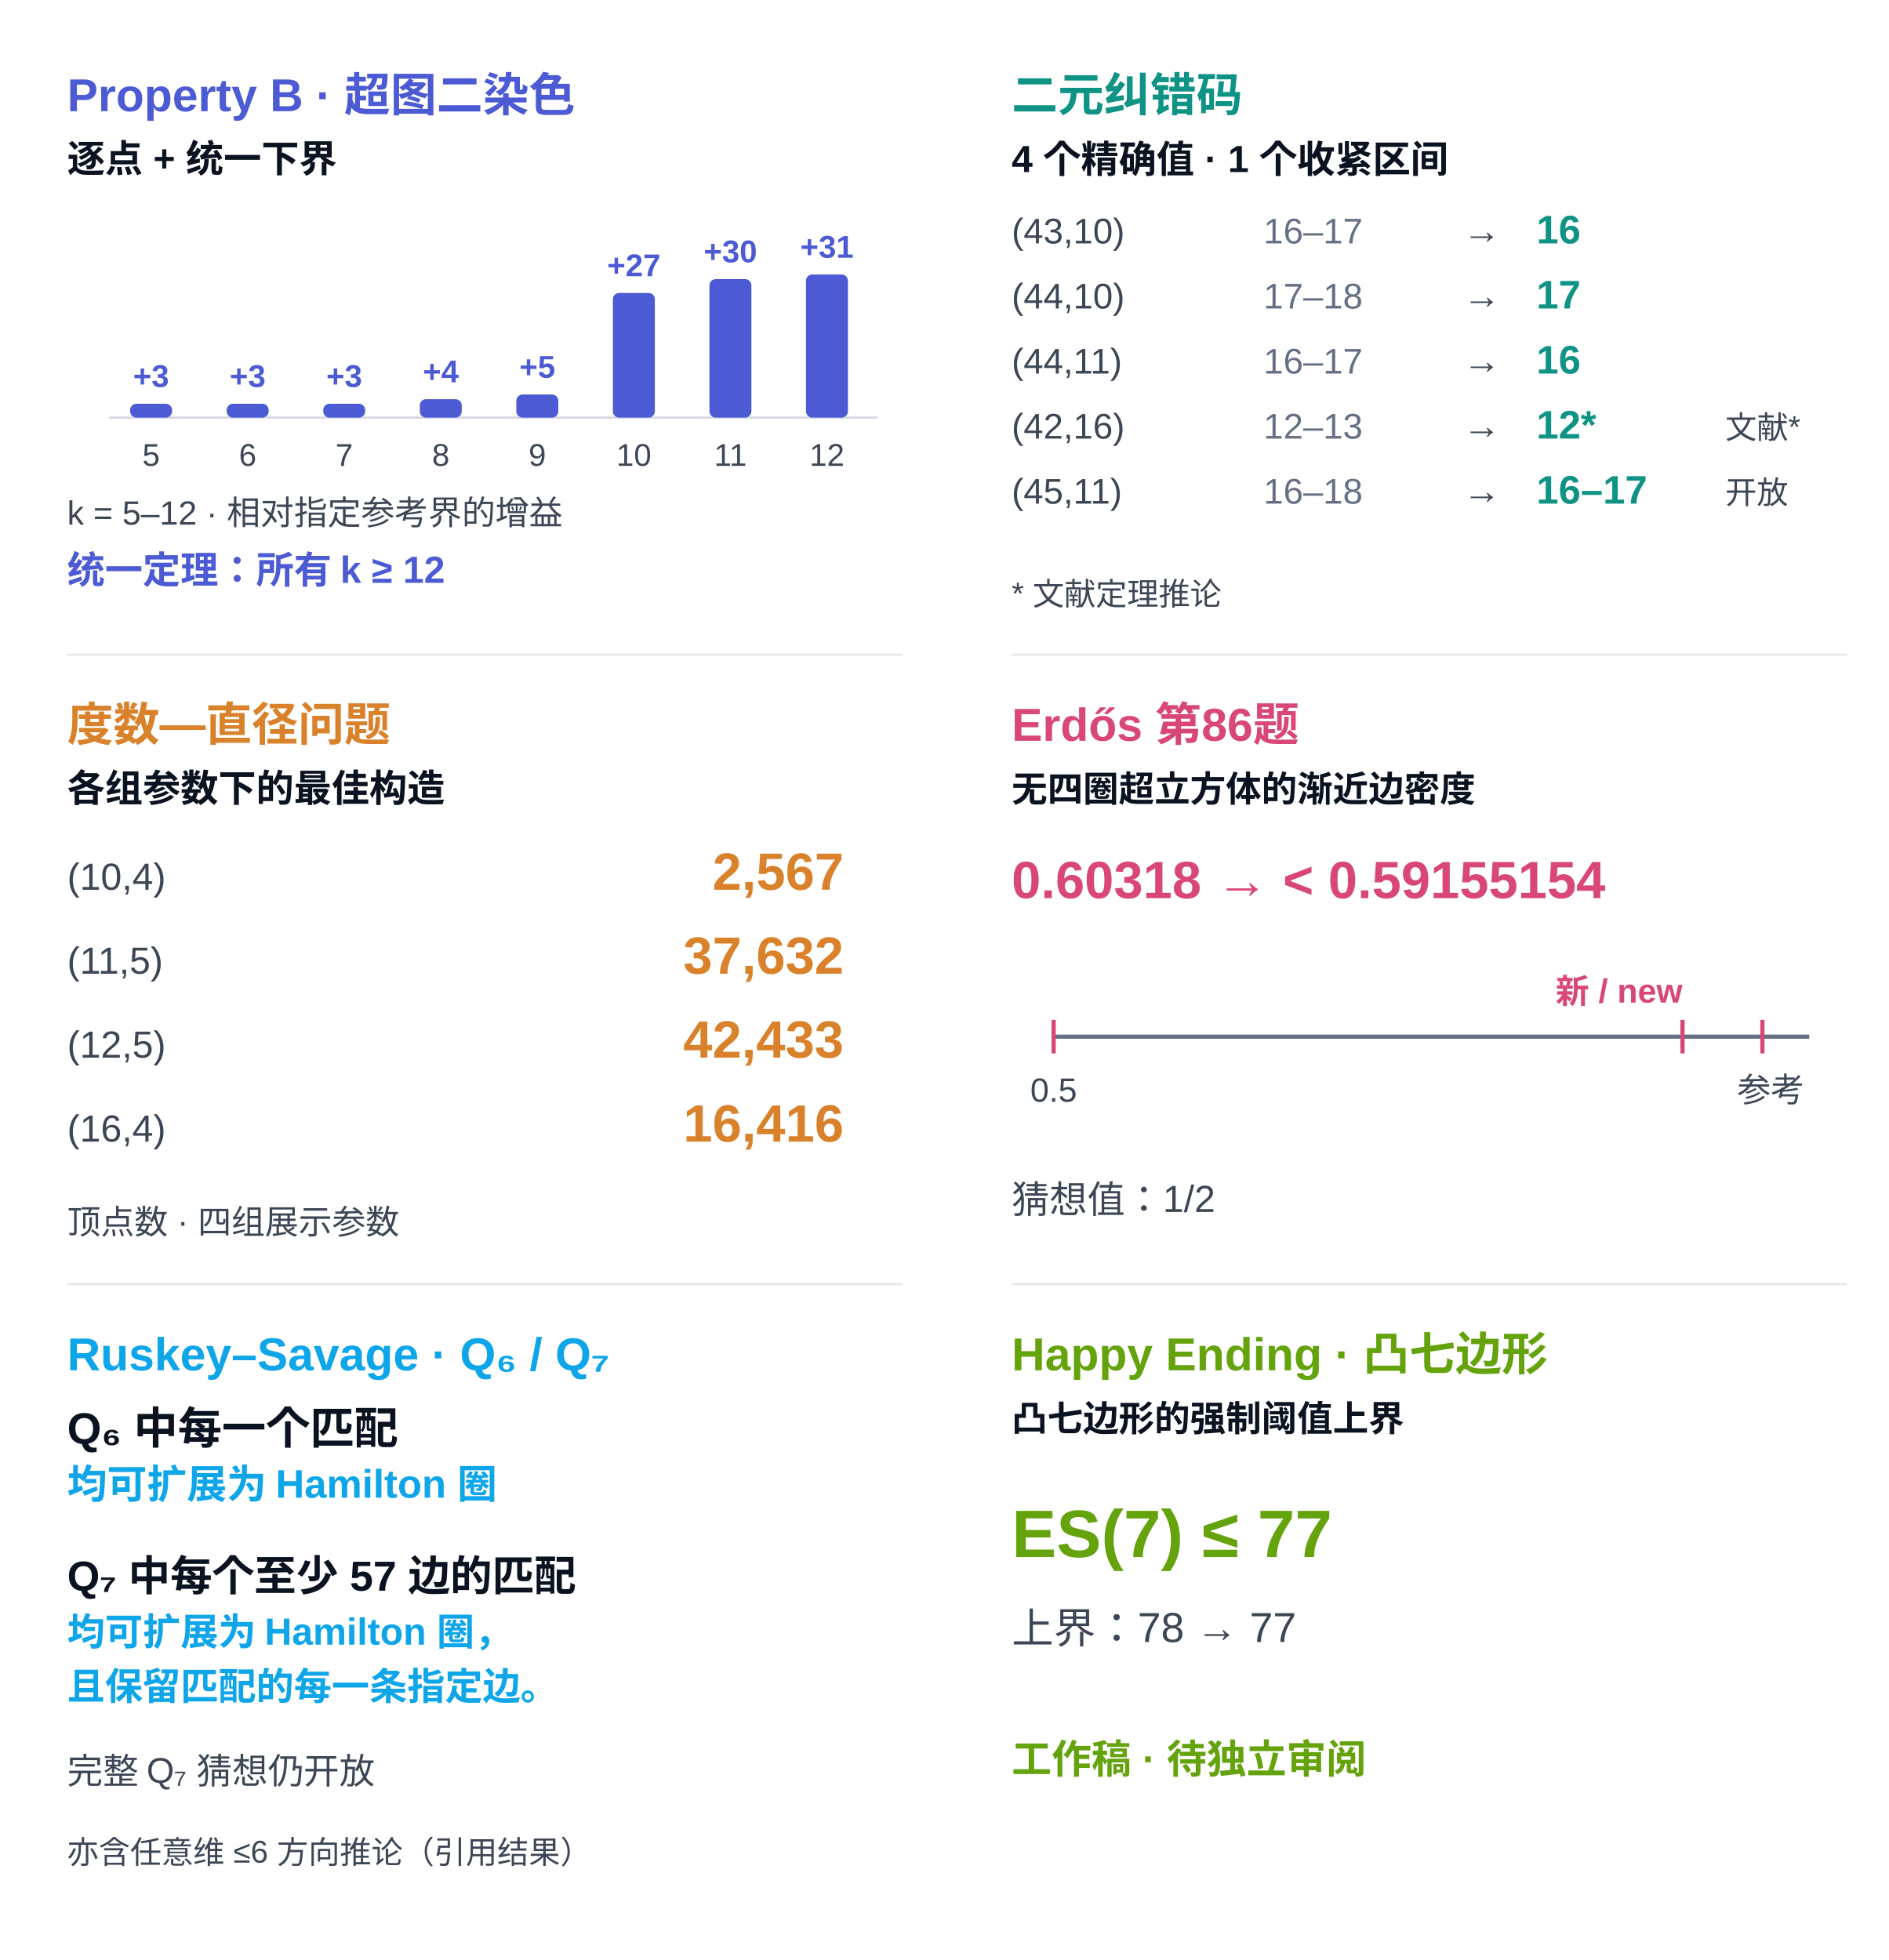
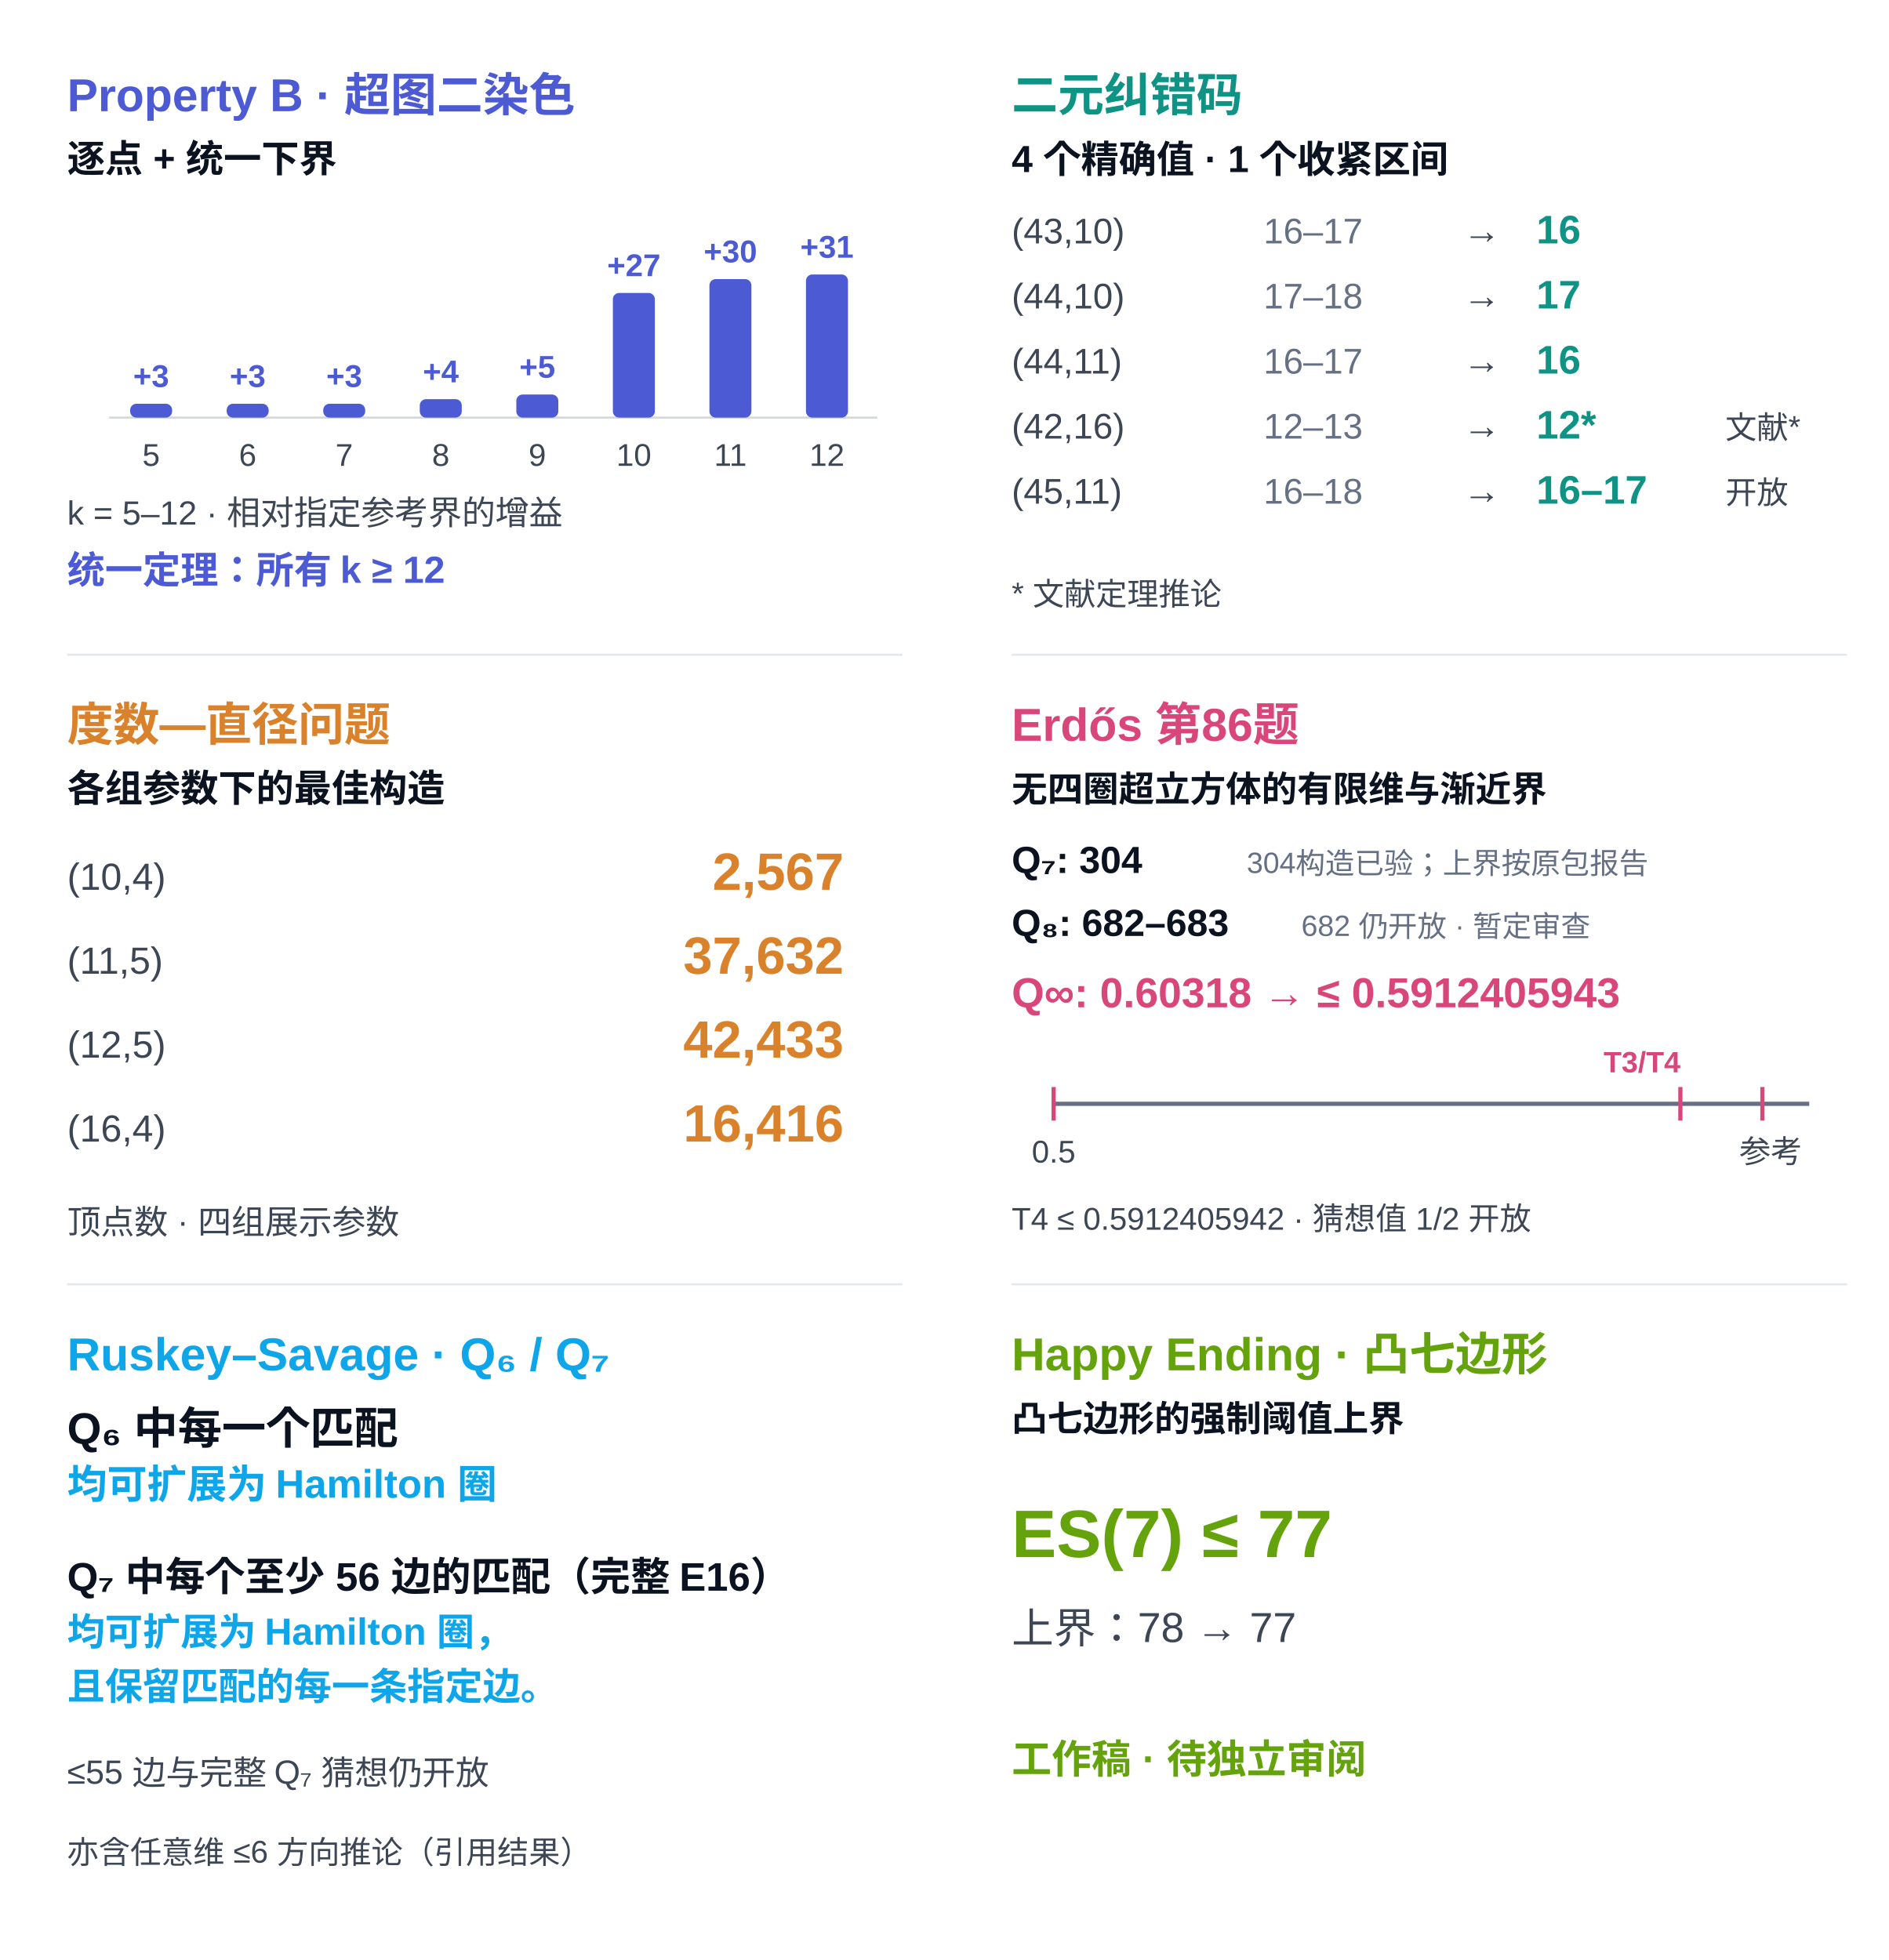
<svg xmlns="http://www.w3.org/2000/svg" width="900" height="934" viewBox="0 0 900 934" role="img">
  <rect width="900" height="934" fill="white" />
  <g font-family="Arial, PingFang SC, Microsoft YaHei, sans-serif">
    <text x="32" y="53" font-size="22" fill="#4C5BD4" font-weight="650" text-anchor="start">Property B · 超图二染色</text>
    <text x="32" y="82" font-size="18" fill="#0B1220" font-weight="550" text-anchor="start">逐点 + 统一下界</text>
    <line x1="52" y1="199" x2="418" y2="199" stroke="#D3D8E0" stroke-width="1" />
    <rect x="62" y="192.4" width="20" height="6.6" rx="3" fill="#4C5BD4" />
    <text x="72" y="184.4" font-size="15" fill="#4C5BD4" font-weight="600" text-anchor="middle">+3</text>
    <text x="72" y="222" font-size="15" fill="#3D4655" font-weight="400" text-anchor="middle">5</text>
    <rect x="108" y="192.4" width="20" height="6.6" rx="3" fill="#4C5BD4" />
    <text x="118" y="184.4" font-size="15" fill="#4C5BD4" font-weight="600" text-anchor="middle">+3</text>
    <text x="118" y="222" font-size="15" fill="#3D4655" font-weight="400" text-anchor="middle">6</text>
    <rect x="154" y="192.4" width="20" height="6.6" rx="3" fill="#4C5BD4" />
    <text x="164" y="184.4" font-size="15" fill="#4C5BD4" font-weight="600" text-anchor="middle">+3</text>
    <text x="164" y="222" font-size="15" fill="#3D4655" font-weight="400" text-anchor="middle">7</text>
    <rect x="200" y="190.2" width="20" height="8.8" rx="3" fill="#4C5BD4" />
    <text x="210" y="182.2" font-size="15" fill="#4C5BD4" font-weight="600" text-anchor="middle">+4</text>
    <text x="210" y="222" font-size="15" fill="#3D4655" font-weight="400" text-anchor="middle">8</text>
    <rect x="246" y="188.0" width="20" height="11.0" rx="3" fill="#4C5BD4" />
    <text x="256" y="180.0" font-size="15" fill="#4C5BD4" font-weight="600" text-anchor="middle">+5</text>
    <text x="256" y="222" font-size="15" fill="#3D4655" font-weight="400" text-anchor="middle">9</text>
    <rect x="292" y="139.6" width="20" height="59.4" rx="3" fill="#4C5BD4" />
    <text x="302" y="131.6" font-size="15" fill="#4C5BD4" font-weight="600" text-anchor="middle">+27</text>
    <text x="302" y="222" font-size="15" fill="#3D4655" font-weight="400" text-anchor="middle">10</text>
    <rect x="338" y="133.0" width="20" height="66.0" rx="3" fill="#4C5BD4" />
    <text x="348" y="125.0" font-size="15" fill="#4C5BD4" font-weight="600" text-anchor="middle">+30</text>
    <text x="348" y="222" font-size="15" fill="#3D4655" font-weight="400" text-anchor="middle">11</text>
    <rect x="384" y="130.8" width="20" height="68.2" rx="3" fill="#4C5BD4" />
    <text x="394" y="122.8" font-size="15" fill="#4C5BD4" font-weight="600" text-anchor="middle">+31</text>
    <text x="394" y="222" font-size="15" fill="#3D4655" font-weight="400" text-anchor="middle">12</text>
    <text x="32" y="250" font-size="16" fill="#3D4655" font-weight="400" text-anchor="start">k = 5–12 · 相对指定参考界的增益</text>
    <text x="32" y="278" font-size="18" fill="#4C5BD4" font-weight="550" text-anchor="start">统一定理：所有 k ≥ 12</text>
    <line x1="32" y1="312" x2="430" y2="312" stroke="#E4E7EC" stroke-width="1" />
    <text x="482" y="53" font-size="22" fill="#0E9384" font-weight="650" text-anchor="start">二元纠错码</text>
    <text x="482" y="82" font-size="18" fill="#0B1220" font-weight="550" text-anchor="start">4 个精确值 · 1 个收紧区间</text>
    <text x="482" y="116" font-size="17" fill="#3D4655" font-weight="400" text-anchor="start">(43,10)</text>
    <text x="602" y="116" font-size="17" fill="#667085" font-weight="400" text-anchor="start">16–17</text>
    <text x="697" y="116" font-size="18" fill="#3D4655" font-weight="400" text-anchor="start">→</text>
    <text x="732" y="116" font-size="19" fill="#0E9384" font-weight="650" text-anchor="start">16</text>
    <text x="822" y="116" font-size="15" fill="#3D4655" font-weight="400" text-anchor="start" />
    <text x="482" y="147" font-size="17" fill="#3D4655" font-weight="400" text-anchor="start">(44,10)</text>
    <text x="602" y="147" font-size="17" fill="#667085" font-weight="400" text-anchor="start">17–18</text>
    <text x="697" y="147" font-size="18" fill="#3D4655" font-weight="400" text-anchor="start">→</text>
    <text x="732" y="147" font-size="19" fill="#0E9384" font-weight="650" text-anchor="start">17</text>
    <text x="822" y="147" font-size="15" fill="#3D4655" font-weight="400" text-anchor="start" />
    <text x="482" y="178" font-size="17" fill="#3D4655" font-weight="400" text-anchor="start">(44,11)</text>
    <text x="602" y="178" font-size="17" fill="#667085" font-weight="400" text-anchor="start">16–17</text>
    <text x="697" y="178" font-size="18" fill="#3D4655" font-weight="400" text-anchor="start">→</text>
    <text x="732" y="178" font-size="19" fill="#0E9384" font-weight="650" text-anchor="start">16</text>
    <text x="822" y="178" font-size="15" fill="#3D4655" font-weight="400" text-anchor="start" />
    <text x="482" y="209" font-size="17" fill="#3D4655" font-weight="400" text-anchor="start">(42,16)</text>
    <text x="602" y="209" font-size="17" fill="#667085" font-weight="400" text-anchor="start">12–13</text>
    <text x="697" y="209" font-size="18" fill="#3D4655" font-weight="400" text-anchor="start">→</text>
    <text x="732" y="209" font-size="19" fill="#0E9384" font-weight="650" text-anchor="start">12*</text>
    <text x="822" y="209" font-size="15" fill="#3D4655" font-weight="400" text-anchor="start">文献*</text>
    <text x="482" y="240" font-size="17" fill="#3D4655" font-weight="400" text-anchor="start">(45,11)</text>
    <text x="602" y="240" font-size="17" fill="#667085" font-weight="400" text-anchor="start">16–18</text>
    <text x="697" y="240" font-size="18" fill="#3D4655" font-weight="400" text-anchor="start">→</text>
    <text x="732" y="240" font-size="19" fill="#0E9384" font-weight="650" text-anchor="start">16–17</text>
    <text x="822" y="240" font-size="15" fill="#3D4655" font-weight="400" text-anchor="start">开放</text>
    <text x="482" y="288" font-size="15" fill="#3D4655" font-weight="400" text-anchor="start">* 文献定理推论</text>
    <line x1="482" y1="312" x2="880" y2="312" stroke="#E4E7EC" stroke-width="1" />
    <text x="32" y="353" font-size="22" fill="#D9822B" font-weight="650" text-anchor="start">度数—直径问题</text>
    <text x="32" y="382" font-size="18" fill="#0B1220" font-weight="550" text-anchor="start">各组参数下的最佳构造</text>
    <text x="32" y="424" font-size="18" fill="#3D4655" font-weight="400" text-anchor="start">(10,4)</text>
    <text x="402" y="424" font-size="25" fill="#D9822B" font-weight="650" text-anchor="end">2,567</text>
    <text x="32" y="464" font-size="18" fill="#3D4655" font-weight="400" text-anchor="start">(11,5)</text>
    <text x="402" y="464" font-size="25" fill="#D9822B" font-weight="650" text-anchor="end">37,632</text>
    <text x="32" y="504" font-size="18" fill="#3D4655" font-weight="400" text-anchor="start">(12,5)</text>
    <text x="402" y="504" font-size="25" fill="#D9822B" font-weight="650" text-anchor="end">42,433</text>
    <text x="32" y="544" font-size="18" fill="#3D4655" font-weight="400" text-anchor="start">(16,4)</text>
    <text x="402" y="544" font-size="25" fill="#D9822B" font-weight="650" text-anchor="end">16,416</text>
    <text x="32" y="588" font-size="16" fill="#3D4655" font-weight="400" text-anchor="start">顶点数 · 四组展示参数</text>
    <line x1="32" y1="612" x2="430" y2="612" stroke="#E4E7EC" stroke-width="1" />
    <text x="482" y="353" font-size="22" fill="#D9467A" font-weight="650" text-anchor="start">Erdős 第86题</text>
-     <text x="482" y="382" font-size="17" fill="#0B1220" font-weight="550" text-anchor="start">无四圈超立方体的渐近边密度</text>
-     <text x="482" y="428" font-size="25" fill="#D9467A" font-weight="650" text-anchor="start">0.60318 → &lt; 0.59155154</text>
-     <line x1="502.0" y1="494" x2="862.0" y2="494" stroke="#667085" stroke-width="2" />
-     <line x1="502.0" y1="486" x2="502.0" y2="502" stroke="#D9467A" stroke-width="2" />
-     <line x1="801.623" y1="486" x2="801.623" y2="502" stroke="#D9467A" stroke-width="2" />
-     <line x1="839.68" y1="486" x2="839.68" y2="502" stroke="#D9467A" stroke-width="2" />
-     <text x="502.0" y="525" font-size="16" fill="#3D4655" font-weight="400" text-anchor="middle">0.5</text>
-     <text x="801.623" y="478" font-size="16" fill="#D9467A" font-weight="600" text-anchor="end">新 / new</text>
-     <text x="843.68" y="525" font-size="16" fill="#3D4655" font-weight="400" text-anchor="middle">参考</text>
-     <text x="482" y="578" font-size="18" fill="#3D4655" font-weight="400" text-anchor="start">猜想值：1/2</text>
+     <text x="482" y="382" font-size="17" fill="#0B1220" font-weight="550" text-anchor="start">无四圈超立方体的有限维与渐近界</text>
+     <text x="482" y="416" font-size="18" fill="#0B1220" font-weight="600" text-anchor="start">Q₇: 304</text>
+     <text x="594" y="416" font-size="14" fill="#667085" font-weight="400" text-anchor="start">304构造已验；上界按原包报告</text>
+     <text x="482" y="446" font-size="18" fill="#0B1220" font-weight="600" text-anchor="start">Q₈: 682–683</text>
+     <text x="620" y="446" font-size="14" fill="#667085" font-weight="400" text-anchor="start">682 仍开放 · 暂定审查</text>
+     <text x="482" y="480" font-size="20" fill="#D9467A" font-weight="650" text-anchor="start">Q∞: 0.60318 → ≤ 0.5912405943</text>
+     <line x1="502.0" y1="526" x2="862.0" y2="526" stroke="#667085" stroke-width="2" />
+     <line x1="502.0" y1="518" x2="502.0" y2="534" stroke="#D9467A" stroke-width="2" />
+     <line x1="800.606" y1="518" x2="800.606" y2="534" stroke="#D9467A" stroke-width="2" />
+     <line x1="839.68" y1="518" x2="839.68" y2="534" stroke="#D9467A" stroke-width="2" />
+     <text x="502.0" y="554" font-size="15" fill="#3D4655" font-weight="400" text-anchor="middle">0.5</text>
+     <text x="800.606" y="511" font-size="14" fill="#D9467A" font-weight="600" text-anchor="end">T3/T4</text>
+     <text x="843.68" y="554" font-size="15" fill="#3D4655" font-weight="400" text-anchor="middle">参考</text>
+     <text x="482" y="586" font-size="15" fill="#3D4655" font-weight="400" text-anchor="start">T4 ≤ 0.5912405942 · 猜想值 1/2 开放</text>
    <line x1="482" y1="612" x2="880" y2="612" stroke="#E4E7EC" stroke-width="1" />
    <text x="32" y="653" font-size="22" fill="#0EA5E9" font-weight="650" text-anchor="start">Ruskey–Savage · Q₆ / Q₇</text>
    <text x="32" y="688" font-size="21" fill="#0B1220" font-weight="600" text-anchor="start">Q₆ 中每一个匹配</text>
    <text x="32" y="714" font-size="19" fill="#0EA5E9" font-weight="600" text-anchor="start">均可扩展为 Hamilton 圈</text>
-     <text x="32" y="758" font-size="20" fill="#0B1220" font-weight="600" text-anchor="start">Q₇ 中每个至少 57 边的匹配</text>
+     <text x="32" y="758" font-size="19" fill="#0B1220" font-weight="600" text-anchor="start">Q₇ 中每个至少 56 边的匹配（完整 E16）</text>
    <text x="32" y="784" font-size="18" fill="#0EA5E9" font-weight="600" text-anchor="start">均可扩展为 Hamilton 圈，</text>
    <text x="32" y="810" font-size="18" fill="#0EA5E9" font-weight="600" text-anchor="start">且保留匹配的每一条指定边。</text>
-     <text x="32" y="850" font-size="17" fill="#3D4655" font-weight="400" text-anchor="start">完整 Q₇ 猜想仍开放</text>
+     <text x="32" y="850" font-size="16" fill="#3D4655" font-weight="400" text-anchor="start">≤55 边与完整 Q₇ 猜想仍开放</text>
    <text x="32" y="888" font-size="15" fill="#3D4655" font-weight="400" text-anchor="start">亦含任意维 ≤6 方向推论（引用结果）</text>
    <text x="482" y="653" font-size="22" fill="#65A30D" font-weight="650" text-anchor="start">Happy Ending · 凸七边形</text>
    <text x="482" y="682" font-size="17" fill="#0B1220" font-weight="550" text-anchor="start">凸七边形的强制阈值上界</text>
    <text x="482" y="742" font-size="32" fill="#65A30D" font-weight="650" text-anchor="start">ES(7) ≤ 77</text>
    <text x="482" y="783" font-size="20" fill="#3D4655" font-weight="400" text-anchor="start">上界：78 → 77</text>
    <text x="482" y="845" font-size="19" fill="#65A30D" font-weight="650" text-anchor="start">工作稿 · 待独立审阅</text>
  </g>
</svg>
